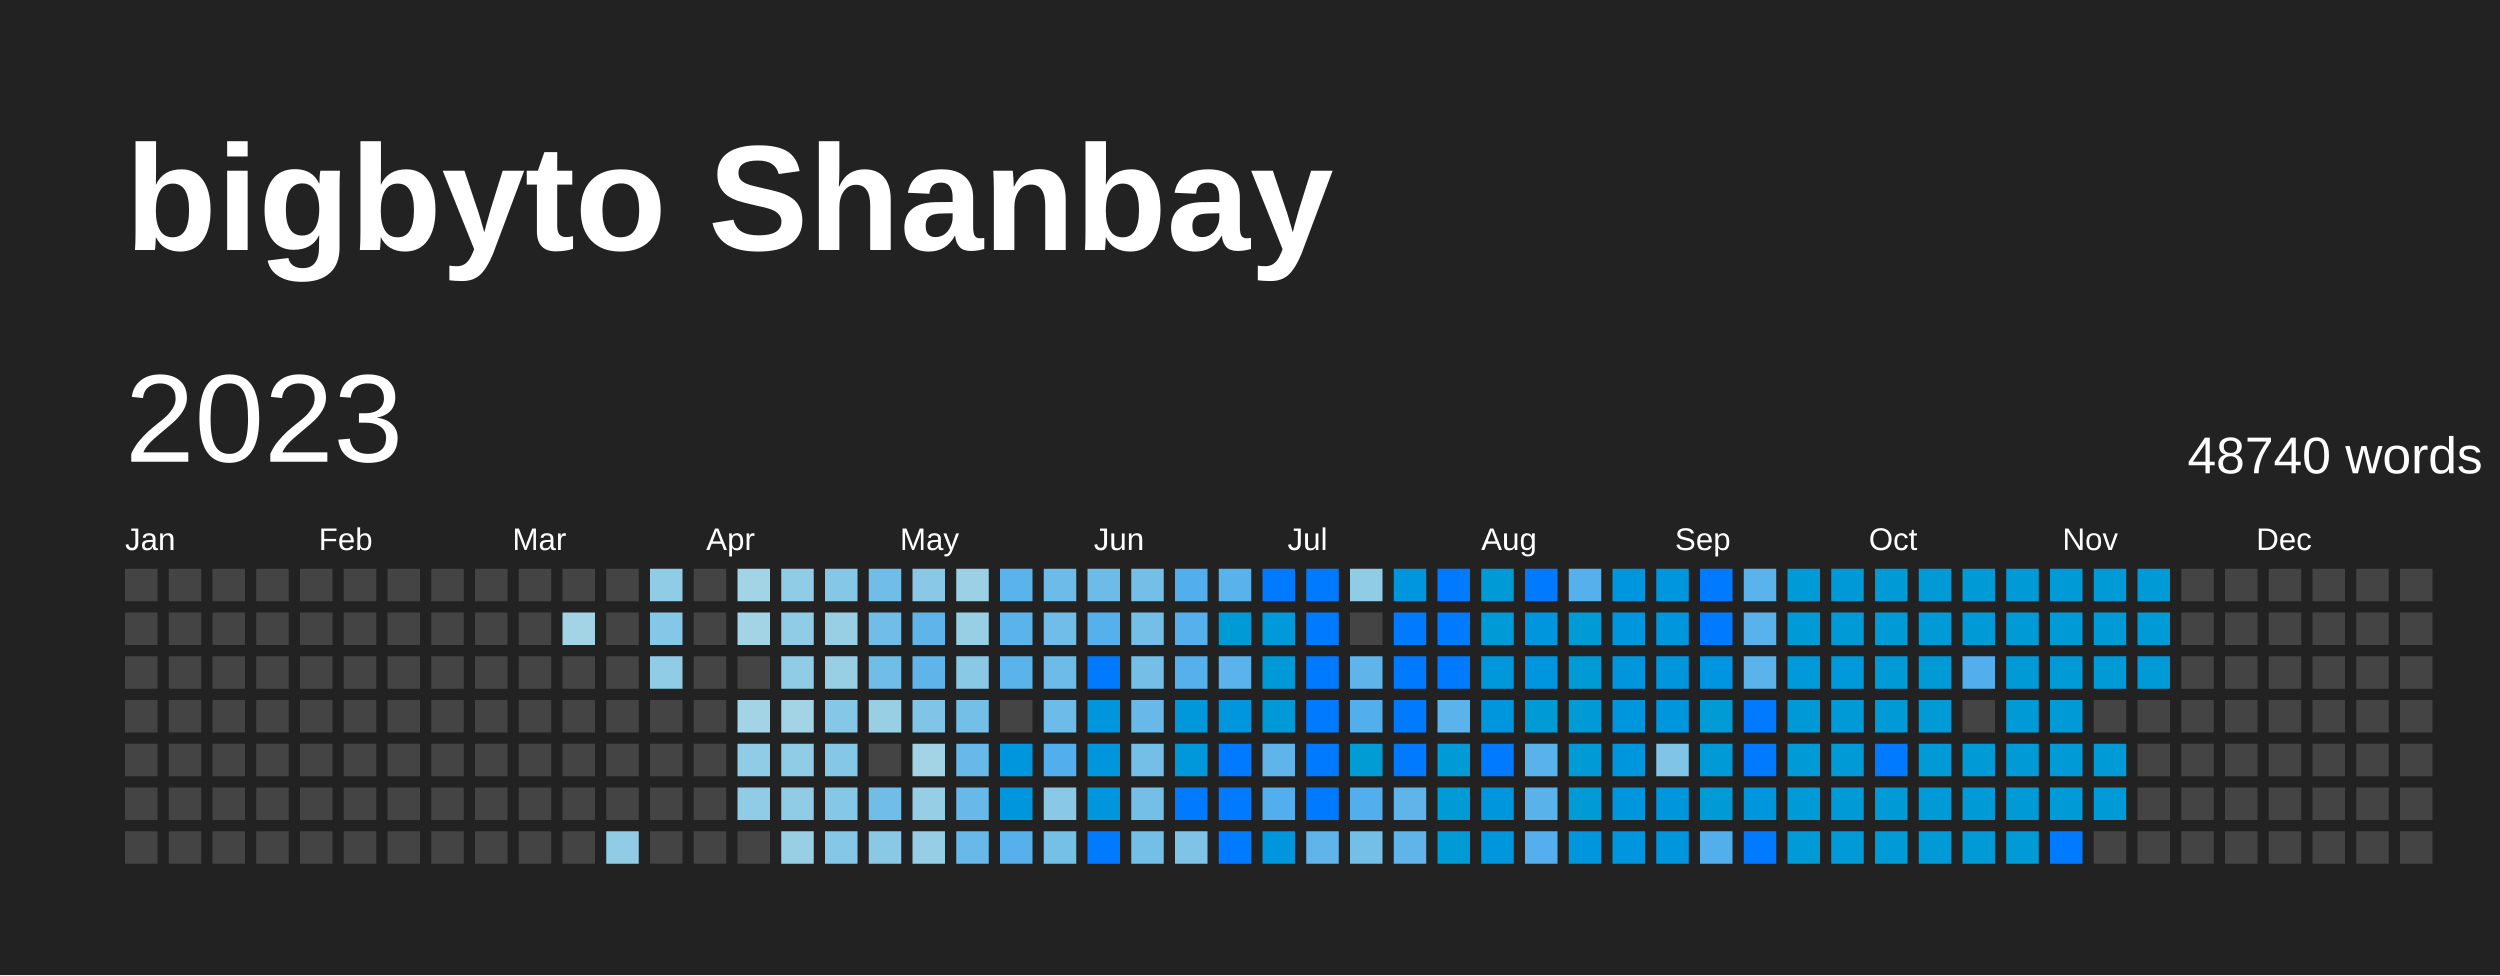
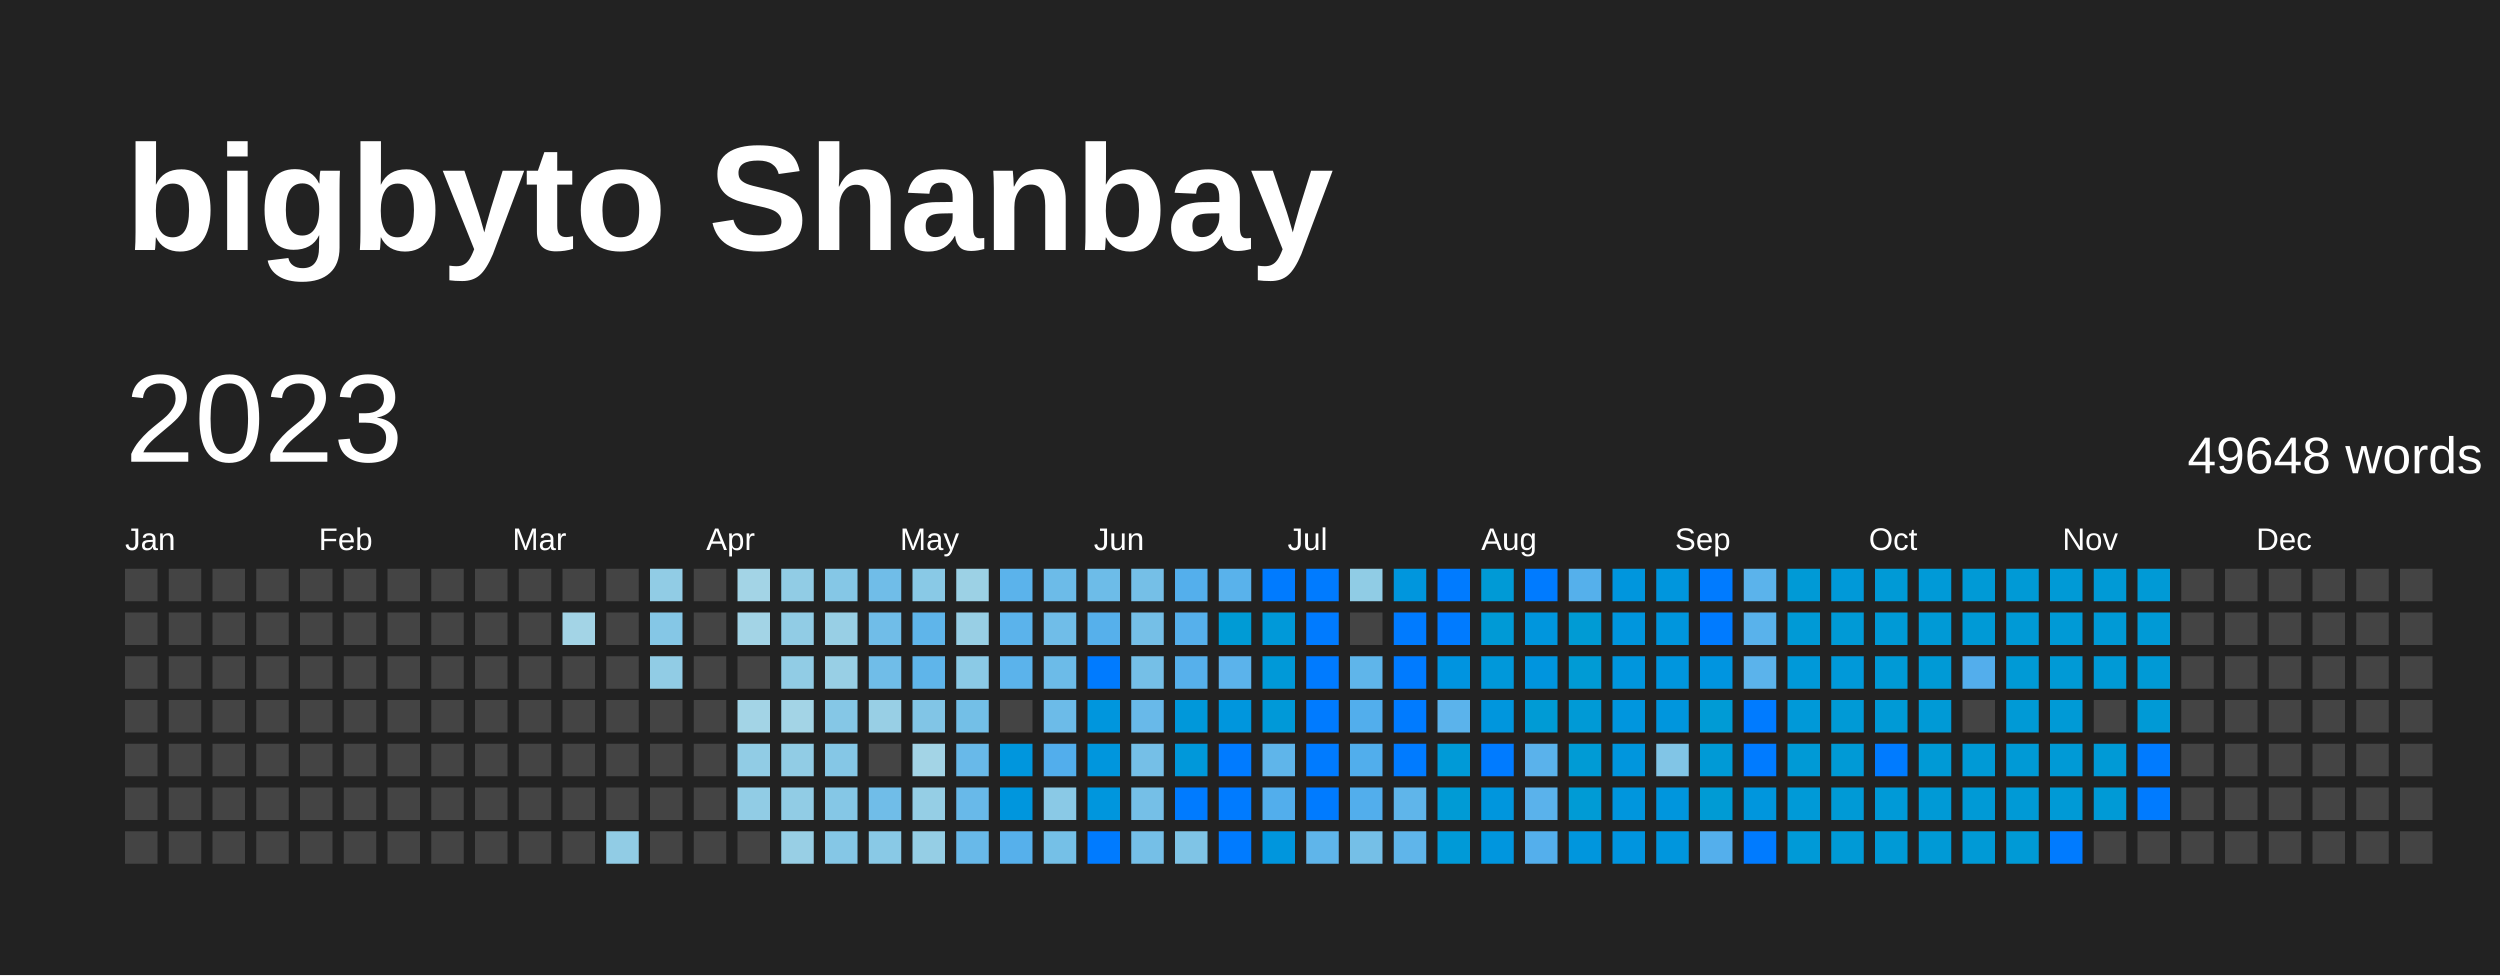
<svg xmlns="http://www.w3.org/2000/svg" baseProfile="full" height="78mm" version="1.1" viewBox="0,0,200,78" width="200mm">
  <defs />
  <rect fill="#222222" height="78" width="200" x="0" y="0" />
  <text fill="#FFFFFF" style="font-size:12px; font-family:Arial; font-weight:bold;" x="10" y="20">bigbyto Shanbay</text>
  <text dominant-baseline="hanging" fill="#FFFFFF" style="font-size:10.0px; font-family:Arial;" x="10" y="30">2023</text>
-   <text dominant-baseline="hanging" fill="#FFFFFF" style="font-size:4.125px; font-family:Arial;" x="175" y="35">48740 words</text>
+   <text dominant-baseline="hanging" fill="#FFFFFF" style="font-size:4.125px; font-family:Arial;" x="175" y="35">49648 words</text>
  <text fill="#FFFFFF" style="font-size:2.5px; font-family:Arial" x="10.0" y="44">Jan</text>
  <text fill="#FFFFFF" style="font-size:2.5px; font-family:Arial" x="25.5" y="44">Feb</text>
  <text fill="#FFFFFF" style="font-size:2.5px; font-family:Arial" x="41.0" y="44">Mar</text>
  <text fill="#FFFFFF" style="font-size:2.5px; font-family:Arial" x="56.5" y="44">Apr</text>
  <text fill="#FFFFFF" style="font-size:2.5px; font-family:Arial" x="72.0" y="44">May</text>
  <text fill="#FFFFFF" style="font-size:2.5px; font-family:Arial" x="87.5" y="44">Jun</text>
  <text fill="#FFFFFF" style="font-size:2.5px; font-family:Arial" x="103.0" y="44">Jul</text>
  <text fill="#FFFFFF" style="font-size:2.5px; font-family:Arial" x="118.5" y="44">Aug</text>
  <text fill="#FFFFFF" style="font-size:2.5px; font-family:Arial" x="134.0" y="44">Sep</text>
  <text fill="#FFFFFF" style="font-size:2.5px; font-family:Arial" x="149.5" y="44">Oct</text>
  <text fill="#FFFFFF" style="font-size:2.5px; font-family:Arial" x="165.0" y="44">Nov</text>
  <text fill="#FFFFFF" style="font-size:2.5px; font-family:Arial" x="180.5" y="44">Dec</text>
  <rect fill="#444444" height="2.6" width="2.6" x="10.0" y="45.5" />
  <rect fill="#444444" height="2.6" width="2.6" x="10.0" y="49.0" />
  <rect fill="#444444" height="2.6" width="2.6" x="10.0" y="52.5" />
  <rect fill="#444444" height="2.6" width="2.6" x="10.0" y="56.0" />
  <rect fill="#444444" height="2.6" width="2.6" x="10.0" y="59.5" />
  <rect fill="#444444" height="2.6" width="2.6" x="10.0" y="63.0" />
  <rect fill="#444444" height="2.6" width="2.6" x="10.0" y="66.5" />
  <rect fill="#444444" height="2.6" width="2.6" x="13.5" y="45.5" />
  <rect fill="#444444" height="2.6" width="2.6" x="13.5" y="49.0" />
  <rect fill="#444444" height="2.6" width="2.6" x="13.5" y="52.5" />
  <rect fill="#444444" height="2.6" width="2.6" x="13.5" y="56.0" />
  <rect fill="#444444" height="2.6" width="2.6" x="13.5" y="59.5" />
  <rect fill="#444444" height="2.6" width="2.6" x="13.5" y="63.0" />
  <rect fill="#444444" height="2.6" width="2.6" x="13.5" y="66.5" />
  <rect fill="#444444" height="2.6" width="2.6" x="17.0" y="45.5" />
  <rect fill="#444444" height="2.6" width="2.6" x="17.0" y="49.0" />
  <rect fill="#444444" height="2.6" width="2.6" x="17.0" y="52.5" />
  <rect fill="#444444" height="2.6" width="2.6" x="17.0" y="56.0" />
  <rect fill="#444444" height="2.6" width="2.6" x="17.0" y="59.5" />
  <rect fill="#444444" height="2.6" width="2.6" x="17.0" y="63.0" />
  <rect fill="#444444" height="2.6" width="2.6" x="17.0" y="66.5" />
  <rect fill="#444444" height="2.6" width="2.6" x="20.5" y="45.5" />
  <rect fill="#444444" height="2.6" width="2.6" x="20.5" y="49.0" />
  <rect fill="#444444" height="2.6" width="2.6" x="20.5" y="52.5" />
  <rect fill="#444444" height="2.6" width="2.6" x="20.5" y="56.0" />
  <rect fill="#444444" height="2.6" width="2.6" x="20.5" y="59.5" />
  <rect fill="#444444" height="2.6" width="2.6" x="20.5" y="63.0" />
  <rect fill="#444444" height="2.6" width="2.6" x="20.5" y="66.5" />
  <rect fill="#444444" height="2.6" width="2.6" x="24.0" y="45.5" />
  <rect fill="#444444" height="2.6" width="2.6" x="24.0" y="49.0" />
  <rect fill="#444444" height="2.6" width="2.6" x="24.0" y="52.5" />
  <rect fill="#444444" height="2.6" width="2.6" x="24.0" y="56.0" />
  <rect fill="#444444" height="2.6" width="2.6" x="24.0" y="59.5" />
  <rect fill="#444444" height="2.6" width="2.6" x="24.0" y="63.0" />
  <rect fill="#444444" height="2.6" width="2.6" x="24.0" y="66.5" />
  <rect fill="#444444" height="2.6" width="2.6" x="27.5" y="45.5" />
  <rect fill="#444444" height="2.6" width="2.6" x="27.5" y="49.0" />
  <rect fill="#444444" height="2.6" width="2.6" x="27.5" y="52.5" />
  <rect fill="#444444" height="2.6" width="2.6" x="27.5" y="56.0" />
  <rect fill="#444444" height="2.6" width="2.6" x="27.5" y="59.5" />
  <rect fill="#444444" height="2.6" width="2.6" x="27.5" y="63.0" />
  <rect fill="#444444" height="2.6" width="2.6" x="27.5" y="66.5" />
  <rect fill="#444444" height="2.6" width="2.6" x="31.0" y="45.5" />
  <rect fill="#444444" height="2.6" width="2.6" x="31.0" y="49.0" />
  <rect fill="#444444" height="2.6" width="2.6" x="31.0" y="52.5" />
  <rect fill="#444444" height="2.6" width="2.6" x="31.0" y="56.0" />
  <rect fill="#444444" height="2.6" width="2.6" x="31.0" y="59.5" />
  <rect fill="#444444" height="2.6" width="2.6" x="31.0" y="63.0" />
  <rect fill="#444444" height="2.6" width="2.6" x="31.0" y="66.5" />
  <rect fill="#444444" height="2.6" width="2.6" x="34.5" y="45.5" />
  <rect fill="#444444" height="2.6" width="2.6" x="34.5" y="49.0" />
  <rect fill="#444444" height="2.6" width="2.6" x="34.5" y="52.5" />
  <rect fill="#444444" height="2.6" width="2.6" x="34.5" y="56.0" />
  <rect fill="#444444" height="2.6" width="2.6" x="34.5" y="59.5" />
  <rect fill="#444444" height="2.6" width="2.6" x="34.5" y="63.0" />
  <rect fill="#444444" height="2.6" width="2.6" x="34.5" y="66.5" />
  <rect fill="#444444" height="2.6" width="2.6" x="38.0" y="45.5" />
  <rect fill="#444444" height="2.6" width="2.6" x="38.0" y="49.0" />
  <rect fill="#444444" height="2.6" width="2.6" x="38.0" y="52.5" />
  <rect fill="#444444" height="2.6" width="2.6" x="38.0" y="56.0" />
  <rect fill="#444444" height="2.6" width="2.6" x="38.0" y="59.5" />
  <rect fill="#444444" height="2.6" width="2.6" x="38.0" y="63.0" />
  <rect fill="#444444" height="2.6" width="2.6" x="38.0" y="66.5" />
  <rect fill="#444444" height="2.6" width="2.6" x="41.5" y="45.5" />
  <rect fill="#444444" height="2.6" width="2.6" x="41.5" y="49.0" />
  <rect fill="#444444" height="2.6" width="2.6" x="41.5" y="52.5" />
  <rect fill="#444444" height="2.6" width="2.6" x="41.5" y="56.0" />
  <rect fill="#444444" height="2.6" width="2.6" x="41.5" y="59.5" />
  <rect fill="#444444" height="2.6" width="2.6" x="41.5" y="63.0" />
  <rect fill="#444444" height="2.6" width="2.6" x="41.5" y="66.5" />
  <rect fill="#444444" height="2.6" width="2.6" x="45.0" y="45.5" />
-   <rect fill="#a3d4e5" height="2.6" width="2.6" x="45.0" y="49.0" />
+   <rect fill="#a3d4e6" height="2.6" width="2.6" x="45.0" y="49.0" />
  <rect fill="#444444" height="2.6" width="2.6" x="45.0" y="52.5" />
  <rect fill="#444444" height="2.6" width="2.6" x="45.0" y="56.0" />
  <rect fill="#444444" height="2.6" width="2.6" x="45.0" y="59.5" />
  <rect fill="#444444" height="2.6" width="2.6" x="45.0" y="63.0" />
  <rect fill="#444444" height="2.6" width="2.6" x="45.0" y="66.5" />
  <rect fill="#444444" height="2.6" width="2.6" x="48.5" y="45.5" />
  <rect fill="#444444" height="2.6" width="2.6" x="48.5" y="49.0" />
  <rect fill="#444444" height="2.6" width="2.6" x="48.5" y="52.5" />
  <rect fill="#444444" height="2.6" width="2.6" x="48.5" y="56.0" />
  <rect fill="#444444" height="2.6" width="2.6" x="48.5" y="59.5" />
  <rect fill="#444444" height="2.6" width="2.6" x="48.5" y="63.0" />
-   <rect fill="#90cce5" height="2.6" width="2.6" x="48.5" y="66.5" />
-   <rect fill="#90cce5" height="2.6" width="2.6" x="52.0" y="45.5" />
+   <rect fill="#91cce5" height="2.6" width="2.6" x="48.5" y="66.5" />
+   <rect fill="#91cce5" height="2.6" width="2.6" x="52.0" y="45.5" />
  <rect fill="#85c7e6" height="2.6" width="2.6" x="52.0" y="49.0" />
-   <rect fill="#90cce5" height="2.6" width="2.6" x="52.0" y="52.5" />
+   <rect fill="#91cce5" height="2.6" width="2.6" x="52.0" y="52.5" />
  <rect fill="#444444" height="2.6" width="2.6" x="52.0" y="56.0" />
  <rect fill="#444444" height="2.6" width="2.6" x="52.0" y="59.5" />
  <rect fill="#444444" height="2.6" width="2.6" x="52.0" y="63.0" />
  <rect fill="#444444" height="2.6" width="2.6" x="52.0" y="66.5" />
  <rect fill="#444444" height="2.6" width="2.6" x="55.5" y="45.5" />
  <rect fill="#444444" height="2.6" width="2.6" x="55.5" y="49.0" />
  <rect fill="#444444" height="2.6" width="2.6" x="55.5" y="52.5" />
  <rect fill="#444444" height="2.6" width="2.6" x="55.5" y="56.0" />
  <rect fill="#444444" height="2.6" width="2.6" x="55.5" y="59.5" />
  <rect fill="#444444" height="2.6" width="2.6" x="55.5" y="63.0" />
  <rect fill="#444444" height="2.6" width="2.6" x="55.5" y="66.5" />
-   <rect fill="#a3d4e5" height="2.6" width="2.6" x="59.0" y="45.5" />
-   <rect fill="#a3d4e5" height="2.6" width="2.6" x="59.0" y="49.0" />
+   <rect fill="#a3d4e6" height="2.6" width="2.6" x="59.0" y="45.5" />
+   <rect fill="#a3d4e6" height="2.6" width="2.6" x="59.0" y="49.0" />
  <rect fill="#444444" height="2.6" width="2.6" x="59.0" y="52.5" />
-   <rect fill="#a3d4e5" height="2.6" width="2.6" x="59.0" y="56.0" />
-   <rect fill="#90cce5" height="2.6" width="2.6" x="59.0" y="59.5" />
-   <rect fill="#90cce5" height="2.6" width="2.6" x="59.0" y="63.0" />
+   <rect fill="#a3d4e6" height="2.6" width="2.6" x="59.0" y="56.0" />
+   <rect fill="#91cce5" height="2.6" width="2.6" x="59.0" y="59.5" />
+   <rect fill="#91cce5" height="2.6" width="2.6" x="59.0" y="63.0" />
  <rect fill="#444444" height="2.6" width="2.6" x="59.0" y="66.5" />
-   <rect fill="#90cce5" height="2.6" width="2.6" x="62.5" y="45.5" />
-   <rect fill="#90cce5" height="2.6" width="2.6" x="62.5" y="49.0" />
-   <rect fill="#90cce5" height="2.6" width="2.6" x="62.5" y="52.5" />
-   <rect fill="#a3d4e5" height="2.6" width="2.6" x="62.5" y="56.0" />
-   <rect fill="#90cce5" height="2.6" width="2.6" x="62.5" y="59.5" />
-   <rect fill="#90cce5" height="2.6" width="2.6" x="62.5" y="63.0" />
+   <rect fill="#91cce5" height="2.6" width="2.6" x="62.5" y="45.5" />
+   <rect fill="#91cce5" height="2.6" width="2.6" x="62.5" y="49.0" />
+   <rect fill="#91cce5" height="2.6" width="2.6" x="62.5" y="52.5" />
+   <rect fill="#a3d4e6" height="2.6" width="2.6" x="62.5" y="56.0" />
+   <rect fill="#91cce5" height="2.6" width="2.6" x="62.5" y="59.5" />
+   <rect fill="#91cce5" height="2.6" width="2.6" x="62.5" y="63.0" />
  <rect fill="#98cfe5" height="2.6" width="2.6" x="62.5" y="66.5" />
  <rect fill="#85c7e6" height="2.6" width="2.6" x="66.0" y="45.5" />
  <rect fill="#98cfe5" height="2.6" width="2.6" x="66.0" y="49.0" />
  <rect fill="#98cfe5" height="2.6" width="2.6" x="66.0" y="52.5" />
  <rect fill="#85c7e6" height="2.6" width="2.6" x="66.0" y="56.0" />
  <rect fill="#85c7e6" height="2.6" width="2.6" x="66.0" y="59.5" />
  <rect fill="#85c7e6" height="2.6" width="2.6" x="66.0" y="63.0" />
  <rect fill="#85c7e6" height="2.6" width="2.6" x="66.0" y="66.5" />
  <rect fill="#70bde8" height="2.6" width="2.6" x="69.5" y="45.5" />
  <rect fill="#70bde8" height="2.6" width="2.6" x="69.5" y="49.0" />
  <rect fill="#70bde8" height="2.6" width="2.6" x="69.5" y="52.5" />
  <rect fill="#98cfe5" height="2.6" width="2.6" x="69.5" y="56.0" />
  <rect fill="#444444" height="2.6" width="2.6" x="69.5" y="59.5" />
  <rect fill="#70bde8" height="2.6" width="2.6" x="69.5" y="63.0" />
  <rect fill="#89c9e6" height="2.6" width="2.6" x="69.5" y="66.5" />
  <rect fill="#89c9e6" height="2.6" width="2.6" x="73.0" y="45.5" />
  <rect fill="#5fb5ea" height="2.6" width="2.6" x="73.0" y="49.0" />
  <rect fill="#5fb5ea" height="2.6" width="2.6" x="73.0" y="52.5" />
  <rect fill="#81c5e6" height="2.6" width="2.6" x="73.0" y="56.0" />
-   <rect fill="#a3d4e5" height="2.6" width="2.6" x="73.0" y="59.5" />
+   <rect fill="#a3d4e6" height="2.6" width="2.6" x="73.0" y="59.5" />
  <rect fill="#95cee5" height="2.6" width="2.6" x="73.0" y="63.0" />
  <rect fill="#95cee5" height="2.6" width="2.6" x="73.0" y="66.5" />
  <rect fill="#9cd1e5" height="2.6" width="2.6" x="76.5" y="45.5" />
  <rect fill="#98cfe5" height="2.6" width="2.6" x="76.5" y="49.0" />
-   <rect fill="#8ac9e6" height="2.6" width="2.6" x="76.5" y="52.5" />
+   <rect fill="#8bcae6" height="2.6" width="2.6" x="76.5" y="52.5" />
  <rect fill="#73bfe7" height="2.6" width="2.6" x="76.5" y="56.0" />
  <rect fill="#68b9e9" height="2.6" width="2.6" x="76.5" y="59.5" />
  <rect fill="#68b9e9" height="2.6" width="2.6" x="76.5" y="63.0" />
  <rect fill="#68b9e9" height="2.6" width="2.6" x="76.5" y="66.5" />
  <rect fill="#5bb3eb" height="2.6" width="2.6" x="80.0" y="45.5" />
  <rect fill="#5bb3eb" height="2.6" width="2.6" x="80.0" y="49.0" />
  <rect fill="#5bb3eb" height="2.6" width="2.6" x="80.0" y="52.5" />
  <rect fill="#444444" height="2.6" width="2.6" x="80.0" y="56.0" />
  <rect fill="#0096dd" height="2.6" width="2.6" x="80.0" y="59.5" />
  <rect fill="#0096dd" height="2.6" width="2.6" x="80.0" y="63.0" />
  <rect fill="#56b0eb" height="2.6" width="2.6" x="80.0" y="66.5" />
  <rect fill="#6cbbe8" height="2.6" width="2.6" x="83.5" y="45.5" />
-   <rect fill="#6fbde8" height="2.6" width="2.6" x="83.5" y="49.0" />
+   <rect fill="#70bde8" height="2.6" width="2.6" x="83.5" y="49.0" />
  <rect fill="#6cbbe8" height="2.6" width="2.6" x="83.5" y="52.5" />
  <rect fill="#6cbbe8" height="2.6" width="2.6" x="83.5" y="56.0" />
  <rect fill="#52aeec" height="2.6" width="2.6" x="83.5" y="59.5" />
  <rect fill="#8ac9e6" height="2.6" width="2.6" x="83.5" y="63.0" />
  <rect fill="#75c0e7" height="2.6" width="2.6" x="83.5" y="66.5" />
  <rect fill="#6dbce8" height="2.6" width="2.6" x="87.0" y="45.5" />
  <rect fill="#56b0eb" height="2.6" width="2.6" x="87.0" y="49.0" />
  <rect fill="#007BFF" height="2.6" width="2.6" x="87.0" y="52.5" />
  <rect fill="#0096dd" height="2.6" width="2.6" x="87.0" y="56.0" />
  <rect fill="#0096dd" height="2.6" width="2.6" x="87.0" y="59.5" />
  <rect fill="#0096dd" height="2.6" width="2.6" x="87.0" y="63.0" />
  <rect fill="#007BFF" height="2.6" width="2.6" x="87.0" y="66.5" />
-   <rect fill="#74bfe7" height="2.6" width="2.6" x="90.5" y="45.5" />
-   <rect fill="#74bfe7" height="2.6" width="2.6" x="90.5" y="49.0" />
-   <rect fill="#74bfe7" height="2.6" width="2.6" x="90.5" y="52.5" />
+   <rect fill="#75bfe7" height="2.6" width="2.6" x="90.5" y="45.5" />
+   <rect fill="#75bfe7" height="2.6" width="2.6" x="90.5" y="49.0" />
+   <rect fill="#75bfe7" height="2.6" width="2.6" x="90.5" y="52.5" />
  <rect fill="#68b9e9" height="2.6" width="2.6" x="90.5" y="56.0" />
-   <rect fill="#74bfe7" height="2.6" width="2.6" x="90.5" y="59.5" />
-   <rect fill="#74bfe7" height="2.6" width="2.6" x="90.5" y="63.0" />
-   <rect fill="#74bfe7" height="2.6" width="2.6" x="90.5" y="66.5" />
-   <rect fill="#53afec" height="2.6" width="2.6" x="94.0" y="45.5" />
+   <rect fill="#75bfe7" height="2.6" width="2.6" x="90.5" y="59.5" />
+   <rect fill="#75bfe7" height="2.6" width="2.6" x="90.5" y="63.0" />
+   <rect fill="#75bfe7" height="2.6" width="2.6" x="90.5" y="66.5" />
+   <rect fill="#54afec" height="2.6" width="2.6" x="94.0" y="45.5" />
  <rect fill="#56b0eb" height="2.6" width="2.6" x="94.0" y="49.0" />
  <rect fill="#56b0eb" height="2.6" width="2.6" x="94.0" y="52.5" />
-   <rect fill="#0098db" height="2.6" width="2.6" x="94.0" y="56.0" />
-   <rect fill="#0098db" height="2.6" width="2.6" x="94.0" y="59.5" />
+   <rect fill="#0098da" height="2.6" width="2.6" x="94.0" y="56.0" />
+   <rect fill="#0098da" height="2.6" width="2.6" x="94.0" y="59.5" />
  <rect fill="#007BFF" height="2.6" width="2.6" x="94.0" y="63.0" />
  <rect fill="#7fc4e6" height="2.6" width="2.6" x="94.0" y="66.5" />
  <rect fill="#59b2eb" height="2.6" width="2.6" x="97.5" y="45.5" />
-   <rect fill="#009bd6" height="2.6" width="2.6" x="97.5" y="49.0" />
+   <rect fill="#009bd5" height="2.6" width="2.6" x="97.5" y="49.0" />
  <rect fill="#5bb3eb" height="2.6" width="2.6" x="97.5" y="52.5" />
  <rect fill="#0096dd" height="2.6" width="2.6" x="97.5" y="56.0" />
  <rect fill="#007BFF" height="2.6" width="2.6" x="97.5" y="59.5" />
  <rect fill="#007BFF" height="2.6" width="2.6" x="97.5" y="63.0" />
  <rect fill="#007BFF" height="2.6" width="2.6" x="97.5" y="66.5" />
  <rect fill="#007BFF" height="2.6" width="2.6" x="101.0" y="45.5" />
  <rect fill="#0099d9" height="2.6" width="2.6" x="101.0" y="49.0" />
  <rect fill="#0099d8" height="2.6" width="2.6" x="101.0" y="52.5" />
  <rect fill="#0099d8" height="2.6" width="2.6" x="101.0" y="56.0" />
  <rect fill="#5fb5ea" height="2.6" width="2.6" x="101.0" y="59.5" />
  <rect fill="#52aeec" height="2.6" width="2.6" x="101.0" y="63.0" />
  <rect fill="#0096dd" height="2.6" width="2.6" x="101.0" y="66.5" />
  <rect fill="#007BFF" height="2.6" width="2.6" x="104.5" y="45.5" />
  <rect fill="#007BFF" height="2.6" width="2.6" x="104.5" y="49.0" />
  <rect fill="#007BFF" height="2.6" width="2.6" x="104.5" y="52.5" />
  <rect fill="#007BFF" height="2.6" width="2.6" x="104.5" y="56.0" />
  <rect fill="#007BFF" height="2.6" width="2.6" x="104.5" y="59.5" />
  <rect fill="#007BFF" height="2.6" width="2.6" x="104.5" y="63.0" />
  <rect fill="#5fb5ea" height="2.6" width="2.6" x="104.5" y="66.5" />
  <rect fill="#90cce5" height="2.6" width="2.6" x="108.0" y="45.5" />
  <rect fill="#444444" height="2.6" width="2.6" x="108.0" y="49.0" />
  <rect fill="#5fb5ea" height="2.6" width="2.6" x="108.0" y="52.5" />
  <rect fill="#52aeec" height="2.6" width="2.6" x="108.0" y="56.0" />
-   <rect fill="#009cd3" height="2.6" width="2.6" x="108.0" y="59.5" />
+   <rect fill="#51aeec" height="2.6" width="2.6" x="108.0" y="59.5" />
  <rect fill="#52aeec" height="2.6" width="2.6" x="108.0" y="63.0" />
-   <rect fill="#74bfe7" height="2.6" width="2.6" x="108.0" y="66.5" />
+   <rect fill="#75bfe7" height="2.6" width="2.6" x="108.0" y="66.5" />
  <rect fill="#0096dd" height="2.6" width="2.6" x="111.5" y="45.5" />
  <rect fill="#007BFF" height="2.6" width="2.6" x="111.5" y="49.0" />
  <rect fill="#007BFF" height="2.6" width="2.6" x="111.5" y="52.5" />
  <rect fill="#007BFF" height="2.6" width="2.6" x="111.5" y="56.0" />
  <rect fill="#007BFF" height="2.6" width="2.6" x="111.5" y="59.5" />
  <rect fill="#5fb5ea" height="2.6" width="2.6" x="111.5" y="63.0" />
  <rect fill="#5fb5ea" height="2.6" width="2.6" x="111.5" y="66.5" />
  <rect fill="#007BFF" height="2.6" width="2.6" x="115.0" y="45.5" />
  <rect fill="#007BFF" height="2.6" width="2.6" x="115.0" y="49.0" />
-   <rect fill="#007BFF" height="2.6" width="2.6" x="115.0" y="52.5" />
+   <rect fill="#0094e0" height="2.6" width="2.6" x="115.0" y="52.5" />
  <rect fill="#5bb3eb" height="2.6" width="2.6" x="115.0" y="56.0" />
  <rect fill="#009ad7" height="2.6" width="2.6" x="115.0" y="59.5" />
-   <rect fill="#009bd6" height="2.6" width="2.6" x="115.0" y="63.0" />
+   <rect fill="#009bd5" height="2.6" width="2.6" x="115.0" y="63.0" />
  <rect fill="#009ad7" height="2.6" width="2.6" x="115.0" y="66.5" />
-   <rect fill="#009ad7" height="2.6" width="2.6" x="118.5" y="45.5" />
+   <rect fill="#009ad6" height="2.6" width="2.6" x="118.5" y="45.5" />
  <rect fill="#009ad6" height="2.6" width="2.6" x="118.5" y="49.0" />
-   <rect fill="#0098db" height="2.6" width="2.6" x="118.5" y="52.5" />
+   <rect fill="#0098da" height="2.6" width="2.6" x="118.5" y="52.5" />
  <rect fill="#0096dd" height="2.6" width="2.6" x="118.5" y="56.0" />
  <rect fill="#007BFF" height="2.6" width="2.6" x="118.5" y="59.5" />
  <rect fill="#0096dd" height="2.6" width="2.6" x="118.5" y="63.0" />
  <rect fill="#0096de" height="2.6" width="2.6" x="118.5" y="66.5" />
  <rect fill="#007BFF" height="2.6" width="2.6" x="122.0" y="45.5" />
-   <rect fill="#0096de" height="2.6" width="2.6" x="122.0" y="49.0" />
-   <rect fill="#0095df" height="2.6" width="2.6" x="122.0" y="52.5" />
+   <rect fill="#0096dd" height="2.6" width="2.6" x="122.0" y="49.0" />
+   <rect fill="#0095de" height="2.6" width="2.6" x="122.0" y="52.5" />
  <rect fill="#009bd5" height="2.6" width="2.6" x="122.0" y="56.0" />
  <rect fill="#5ab2eb" height="2.6" width="2.6" x="122.0" y="59.5" />
  <rect fill="#5ab2eb" height="2.6" width="2.6" x="122.0" y="63.0" />
  <rect fill="#54afec" height="2.6" width="2.6" x="122.0" y="66.5" />
  <rect fill="#55b0eb" height="2.6" width="2.6" x="125.5" y="45.5" />
  <rect fill="#009bd4" height="2.6" width="2.6" x="125.5" y="49.0" />
  <rect fill="#009bd5" height="2.6" width="2.6" x="125.5" y="52.5" />
  <rect fill="#009ad6" height="2.6" width="2.6" x="125.5" y="56.0" />
  <rect fill="#009bd5" height="2.6" width="2.6" x="125.5" y="59.5" />
  <rect fill="#009bd5" height="2.6" width="2.6" x="125.5" y="63.0" />
  <rect fill="#0096dd" height="2.6" width="2.6" x="125.5" y="66.5" />
  <rect fill="#0096dd" height="2.6" width="2.6" x="129.0" y="45.5" />
-   <rect fill="#0096de" height="2.6" width="2.6" x="129.0" y="49.0" />
+   <rect fill="#0096dd" height="2.6" width="2.6" x="129.0" y="49.0" />
  <rect fill="#0096dd" height="2.6" width="2.6" x="129.0" y="52.5" />
  <rect fill="#0096de" height="2.6" width="2.6" x="129.0" y="56.0" />
-   <rect fill="#0096de" height="2.6" width="2.6" x="129.0" y="59.5" />
-   <rect fill="#0096de" height="2.6" width="2.6" x="129.0" y="63.0" />
+   <rect fill="#0096dd" height="2.6" width="2.6" x="129.0" y="59.5" />
+   <rect fill="#0096dd" height="2.6" width="2.6" x="129.0" y="63.0" />
  <rect fill="#0095df" height="2.6" width="2.6" x="129.0" y="66.5" />
  <rect fill="#0096dd" height="2.6" width="2.6" x="132.5" y="45.5" />
-   <rect fill="#0096de" height="2.6" width="2.6" x="132.5" y="49.0" />
+   <rect fill="#0096dd" height="2.6" width="2.6" x="132.5" y="49.0" />
  <rect fill="#0096de" height="2.6" width="2.6" x="132.5" y="52.5" />
  <rect fill="#0096dd" height="2.6" width="2.6" x="132.5" y="56.0" />
  <rect fill="#81c5e6" height="2.6" width="2.6" x="132.5" y="59.5" />
  <rect fill="#0096dd" height="2.6" width="2.6" x="132.5" y="63.0" />
  <rect fill="#0096dd" height="2.6" width="2.6" x="132.5" y="66.5" />
  <rect fill="#007BFF" height="2.6" width="2.6" x="136.0" y="45.5" />
  <rect fill="#007BFF" height="2.6" width="2.6" x="136.0" y="49.0" />
  <rect fill="#0095e0" height="2.6" width="2.6" x="136.0" y="52.5" />
  <rect fill="#009bd5" height="2.6" width="2.6" x="136.0" y="56.0" />
  <rect fill="#009ad6" height="2.6" width="2.6" x="136.0" y="59.5" />
  <rect fill="#009bd4" height="2.6" width="2.6" x="136.0" y="63.0" />
-   <rect fill="#53afec" height="2.6" width="2.6" x="136.0" y="66.5" />
+   <rect fill="#54afec" height="2.6" width="2.6" x="136.0" y="66.5" />
  <rect fill="#5bb3eb" height="2.6" width="2.6" x="139.5" y="45.5" />
  <rect fill="#59b2eb" height="2.6" width="2.6" x="139.5" y="49.0" />
  <rect fill="#5bb3eb" height="2.6" width="2.6" x="139.5" y="52.5" />
  <rect fill="#007BFF" height="2.6" width="2.6" x="139.5" y="56.0" />
  <rect fill="#007BFF" height="2.6" width="2.6" x="139.5" y="59.5" />
  <rect fill="#0096dd" height="2.6" width="2.6" x="139.5" y="63.0" />
  <rect fill="#007BFF" height="2.6" width="2.6" x="139.5" y="66.5" />
-   <rect fill="#009ad7" height="2.6" width="2.6" x="143.0" y="45.5" />
-   <rect fill="#009ad7" height="2.6" width="2.6" x="143.0" y="49.0" />
+   <rect fill="#009ad6" height="2.6" width="2.6" x="143.0" y="45.5" />
+   <rect fill="#009ad6" height="2.6" width="2.6" x="143.0" y="49.0" />
  <rect fill="#0099d9" height="2.6" width="2.6" x="143.0" y="52.5" />
  <rect fill="#0099d8" height="2.6" width="2.6" x="143.0" y="56.0" />
-   <rect fill="#009ad7" height="2.6" width="2.6" x="143.0" y="59.5" />
+   <rect fill="#009ad6" height="2.6" width="2.6" x="143.0" y="59.5" />
  <rect fill="#009ad7" height="2.6" width="2.6" x="143.0" y="63.0" />
  <rect fill="#009ad7" height="2.6" width="2.6" x="143.0" y="66.5" />
  <rect fill="#0099d8" height="2.6" width="2.6" x="146.5" y="45.5" />
-   <rect fill="#009ad7" height="2.6" width="2.6" x="146.5" y="49.0" />
+   <rect fill="#009ad6" height="2.6" width="2.6" x="146.5" y="49.0" />
  <rect fill="#0099d9" height="2.6" width="2.6" x="146.5" y="52.5" />
-   <rect fill="#009ad7" height="2.6" width="2.6" x="146.5" y="56.0" />
-   <rect fill="#009ad7" height="2.6" width="2.6" x="146.5" y="59.5" />
-   <rect fill="#009ad7" height="2.6" width="2.6" x="146.5" y="63.0" />
-   <rect fill="#009ad7" height="2.6" width="2.6" x="146.5" y="66.5" />
-   <rect fill="#009ad7" height="2.6" width="2.6" x="150.0" y="45.5" />
-   <rect fill="#009ad7" height="2.6" width="2.6" x="150.0" y="49.0" />
-   <rect fill="#009ad7" height="2.6" width="2.6" x="150.0" y="52.5" />
-   <rect fill="#009ad7" height="2.6" width="2.6" x="150.0" y="56.0" />
+   <rect fill="#009ad6" height="2.6" width="2.6" x="146.5" y="56.0" />
+   <rect fill="#009ad6" height="2.6" width="2.6" x="146.5" y="59.5" />
+   <rect fill="#009ad6" height="2.6" width="2.6" x="146.5" y="63.0" />
+   <rect fill="#009ad6" height="2.6" width="2.6" x="146.5" y="66.5" />
+   <rect fill="#009ad6" height="2.6" width="2.6" x="150.0" y="45.5" />
+   <rect fill="#009ad6" height="2.6" width="2.6" x="150.0" y="49.0" />
+   <rect fill="#009ad6" height="2.6" width="2.6" x="150.0" y="52.5" />
+   <rect fill="#009ad6" height="2.6" width="2.6" x="150.0" y="56.0" />
  <rect fill="#007BFF" height="2.6" width="2.6" x="150.0" y="59.5" />
  <rect fill="#009ad7" height="2.6" width="2.6" x="150.0" y="63.0" />
-   <rect fill="#009ad7" height="2.6" width="2.6" x="150.0" y="66.5" />
+   <rect fill="#009ad6" height="2.6" width="2.6" x="150.0" y="66.5" />
  <rect fill="#009ad7" height="2.6" width="2.6" x="153.5" y="45.5" />
-   <rect fill="#009ad7" height="2.6" width="2.6" x="153.5" y="49.0" />
-   <rect fill="#009ad7" height="2.6" width="2.6" x="153.5" y="52.5" />
-   <rect fill="#009ad7" height="2.6" width="2.6" x="153.5" y="56.0" />
-   <rect fill="#009ad7" height="2.6" width="2.6" x="153.5" y="59.5" />
-   <rect fill="#009ad7" height="2.6" width="2.6" x="153.5" y="63.0" />
-   <rect fill="#009ad7" height="2.6" width="2.6" x="153.5" y="66.5" />
-   <rect fill="#009ad7" height="2.6" width="2.6" x="157.0" y="45.5" />
-   <rect fill="#009ad7" height="2.6" width="2.6" x="157.0" y="49.0" />
-   <rect fill="#52aeec" height="2.6" width="2.6" x="157.0" y="52.5" />
+   <rect fill="#009ad6" height="2.6" width="2.6" x="153.5" y="49.0" />
+   <rect fill="#009ad6" height="2.6" width="2.6" x="153.5" y="52.5" />
+   <rect fill="#009ad6" height="2.6" width="2.6" x="153.5" y="56.0" />
+   <rect fill="#009ad6" height="2.6" width="2.6" x="153.5" y="59.5" />
+   <rect fill="#009ad6" height="2.6" width="2.6" x="153.5" y="63.0" />
+   <rect fill="#009ad6" height="2.6" width="2.6" x="153.5" y="66.5" />
+   <rect fill="#009ad6" height="2.6" width="2.6" x="157.0" y="45.5" />
+   <rect fill="#009ad6" height="2.6" width="2.6" x="157.0" y="49.0" />
+   <rect fill="#53aeec" height="2.6" width="2.6" x="157.0" y="52.5" />
  <rect fill="#444444" height="2.6" width="2.6" x="157.0" y="56.0" />
-   <rect fill="#009ad7" height="2.6" width="2.6" x="157.0" y="59.5" />
-   <rect fill="#009ad7" height="2.6" width="2.6" x="157.0" y="63.0" />
-   <rect fill="#009ad7" height="2.6" width="2.6" x="157.0" y="66.5" />
-   <rect fill="#009ad7" height="2.6" width="2.6" x="160.5" y="45.5" />
-   <rect fill="#009ad7" height="2.6" width="2.6" x="160.5" y="49.0" />
-   <rect fill="#009ad7" height="2.6" width="2.6" x="160.5" y="52.5" />
-   <rect fill="#009ad7" height="2.6" width="2.6" x="160.5" y="56.0" />
-   <rect fill="#009ad7" height="2.6" width="2.6" x="160.5" y="59.5" />
-   <rect fill="#009ad7" height="2.6" width="2.6" x="160.5" y="63.0" />
-   <rect fill="#009ad7" height="2.6" width="2.6" x="160.5" y="66.5" />
-   <rect fill="#009ad7" height="2.6" width="2.6" x="164.0" y="45.5" />
-   <rect fill="#009ad7" height="2.6" width="2.6" x="164.0" y="49.0" />
-   <rect fill="#009ad7" height="2.6" width="2.6" x="164.0" y="52.5" />
-   <rect fill="#009ad7" height="2.6" width="2.6" x="164.0" y="56.0" />
-   <rect fill="#009ad7" height="2.6" width="2.6" x="164.0" y="59.5" />
-   <rect fill="#009ad7" height="2.6" width="2.6" x="164.0" y="63.0" />
+   <rect fill="#009ad6" height="2.6" width="2.6" x="157.0" y="59.5" />
+   <rect fill="#009ad6" height="2.6" width="2.6" x="157.0" y="63.0" />
+   <rect fill="#009ad6" height="2.6" width="2.6" x="157.0" y="66.5" />
+   <rect fill="#009ad6" height="2.6" width="2.6" x="160.5" y="45.5" />
+   <rect fill="#009ad6" height="2.6" width="2.6" x="160.5" y="49.0" />
+   <rect fill="#009ad6" height="2.6" width="2.6" x="160.5" y="52.5" />
+   <rect fill="#009ad6" height="2.6" width="2.6" x="160.5" y="56.0" />
+   <rect fill="#009ad6" height="2.6" width="2.6" x="160.5" y="59.5" />
+   <rect fill="#009ad6" height="2.6" width="2.6" x="160.5" y="63.0" />
+   <rect fill="#009ad6" height="2.6" width="2.6" x="160.5" y="66.5" />
+   <rect fill="#009ad6" height="2.6" width="2.6" x="164.0" y="45.5" />
+   <rect fill="#009ad6" height="2.6" width="2.6" x="164.0" y="49.0" />
+   <rect fill="#009ad6" height="2.6" width="2.6" x="164.0" y="52.5" />
+   <rect fill="#009ad6" height="2.6" width="2.6" x="164.0" y="56.0" />
+   <rect fill="#009ad6" height="2.6" width="2.6" x="164.0" y="59.5" />
+   <rect fill="#009ad6" height="2.6" width="2.6" x="164.0" y="63.0" />
  <rect fill="#007BFF" height="2.6" width="2.6" x="164.0" y="66.5" />
-   <rect fill="#009ad7" height="2.6" width="2.6" x="167.5" y="45.5" />
-   <rect fill="#009ad7" height="2.6" width="2.6" x="167.5" y="49.0" />
-   <rect fill="#009ad7" height="2.6" width="2.6" x="167.5" y="52.5" />
+   <rect fill="#009ad6" height="2.6" width="2.6" x="167.5" y="45.5" />
+   <rect fill="#009ad6" height="2.6" width="2.6" x="167.5" y="49.0" />
+   <rect fill="#009ad6" height="2.6" width="2.6" x="167.5" y="52.5" />
  <rect fill="#444444" height="2.6" width="2.6" x="167.5" y="56.0" />
-   <rect fill="#009ad7" height="2.6" width="2.6" x="167.5" y="59.5" />
-   <rect fill="#009ad7" height="2.6" width="2.6" x="167.5" y="63.0" />
+   <rect fill="#009ad6" height="2.6" width="2.6" x="167.5" y="59.5" />
+   <rect fill="#009ad6" height="2.6" width="2.6" x="167.5" y="63.0" />
  <rect fill="#444444" height="2.6" width="2.6" x="167.5" y="66.5" />
-   <rect fill="#009ad7" height="2.6" width="2.6" x="171.0" y="45.5" />
-   <rect fill="#009ad7" height="2.6" width="2.6" x="171.0" y="49.0" />
-   <rect fill="#009ad7" height="2.6" width="2.6" x="171.0" y="52.5" />
-   <rect fill="#444444" height="2.6" width="2.6" x="171.0" y="56.0" />
-   <rect fill="#444444" height="2.6" width="2.6" x="171.0" y="59.5" />
-   <rect fill="#444444" height="2.6" width="2.6" x="171.0" y="63.0" />
+   <rect fill="#009ad6" height="2.6" width="2.6" x="171.0" y="45.5" />
+   <rect fill="#009ad6" height="2.6" width="2.6" x="171.0" y="49.0" />
+   <rect fill="#009ad6" height="2.6" width="2.6" x="171.0" y="52.5" />
+   <rect fill="#009ad6" height="2.6" width="2.6" x="171.0" y="56.0" />
+   <rect fill="#007BFF" height="2.6" width="2.6" x="171.0" y="59.5" />
+   <rect fill="#007BFF" height="2.6" width="2.6" x="171.0" y="63.0" />
  <rect fill="#444444" height="2.6" width="2.6" x="171.0" y="66.5" />
  <rect fill="#444444" height="2.6" width="2.6" x="174.5" y="45.5" />
  <rect fill="#444444" height="2.6" width="2.6" x="174.5" y="49.0" />
  <rect fill="#444444" height="2.6" width="2.6" x="174.5" y="52.5" />
  <rect fill="#444444" height="2.6" width="2.6" x="174.5" y="56.0" />
  <rect fill="#444444" height="2.6" width="2.6" x="174.5" y="59.5" />
  <rect fill="#444444" height="2.6" width="2.6" x="174.5" y="63.0" />
  <rect fill="#444444" height="2.6" width="2.6" x="174.5" y="66.5" />
  <rect fill="#444444" height="2.6" width="2.6" x="178.0" y="45.5" />
  <rect fill="#444444" height="2.6" width="2.6" x="178.0" y="49.0" />
  <rect fill="#444444" height="2.6" width="2.6" x="178.0" y="52.5" />
  <rect fill="#444444" height="2.6" width="2.6" x="178.0" y="56.0" />
  <rect fill="#444444" height="2.6" width="2.6" x="178.0" y="59.5" />
  <rect fill="#444444" height="2.6" width="2.6" x="178.0" y="63.0" />
  <rect fill="#444444" height="2.6" width="2.6" x="178.0" y="66.5" />
  <rect fill="#444444" height="2.6" width="2.6" x="181.5" y="45.5" />
  <rect fill="#444444" height="2.6" width="2.6" x="181.5" y="49.0" />
  <rect fill="#444444" height="2.6" width="2.6" x="181.5" y="52.5" />
  <rect fill="#444444" height="2.6" width="2.6" x="181.5" y="56.0" />
  <rect fill="#444444" height="2.6" width="2.6" x="181.5" y="59.5" />
  <rect fill="#444444" height="2.6" width="2.6" x="181.5" y="63.0" />
  <rect fill="#444444" height="2.6" width="2.6" x="181.5" y="66.5" />
  <rect fill="#444444" height="2.6" width="2.6" x="185.0" y="45.5" />
  <rect fill="#444444" height="2.6" width="2.6" x="185.0" y="49.0" />
  <rect fill="#444444" height="2.6" width="2.6" x="185.0" y="52.5" />
  <rect fill="#444444" height="2.6" width="2.6" x="185.0" y="56.0" />
  <rect fill="#444444" height="2.6" width="2.6" x="185.0" y="59.5" />
  <rect fill="#444444" height="2.6" width="2.6" x="185.0" y="63.0" />
  <rect fill="#444444" height="2.6" width="2.6" x="185.0" y="66.5" />
  <rect fill="#444444" height="2.6" width="2.6" x="188.5" y="45.5" />
  <rect fill="#444444" height="2.6" width="2.6" x="188.5" y="49.0" />
  <rect fill="#444444" height="2.6" width="2.6" x="188.5" y="52.5" />
  <rect fill="#444444" height="2.6" width="2.6" x="188.5" y="56.0" />
  <rect fill="#444444" height="2.6" width="2.6" x="188.5" y="59.5" />
  <rect fill="#444444" height="2.6" width="2.6" x="188.5" y="63.0" />
  <rect fill="#444444" height="2.6" width="2.6" x="188.5" y="66.5" />
  <rect fill="#444444" height="2.6" width="2.6" x="192.0" y="45.5" />
  <rect fill="#444444" height="2.6" width="2.6" x="192.0" y="49.0" />
  <rect fill="#444444" height="2.6" width="2.6" x="192.0" y="52.5" />
  <rect fill="#444444" height="2.6" width="2.6" x="192.0" y="56.0" />
  <rect fill="#444444" height="2.6" width="2.6" x="192.0" y="59.5" />
  <rect fill="#444444" height="2.6" width="2.6" x="192.0" y="63.0" />
  <rect fill="#444444" height="2.6" width="2.6" x="192.0" y="66.5" />
</svg>
